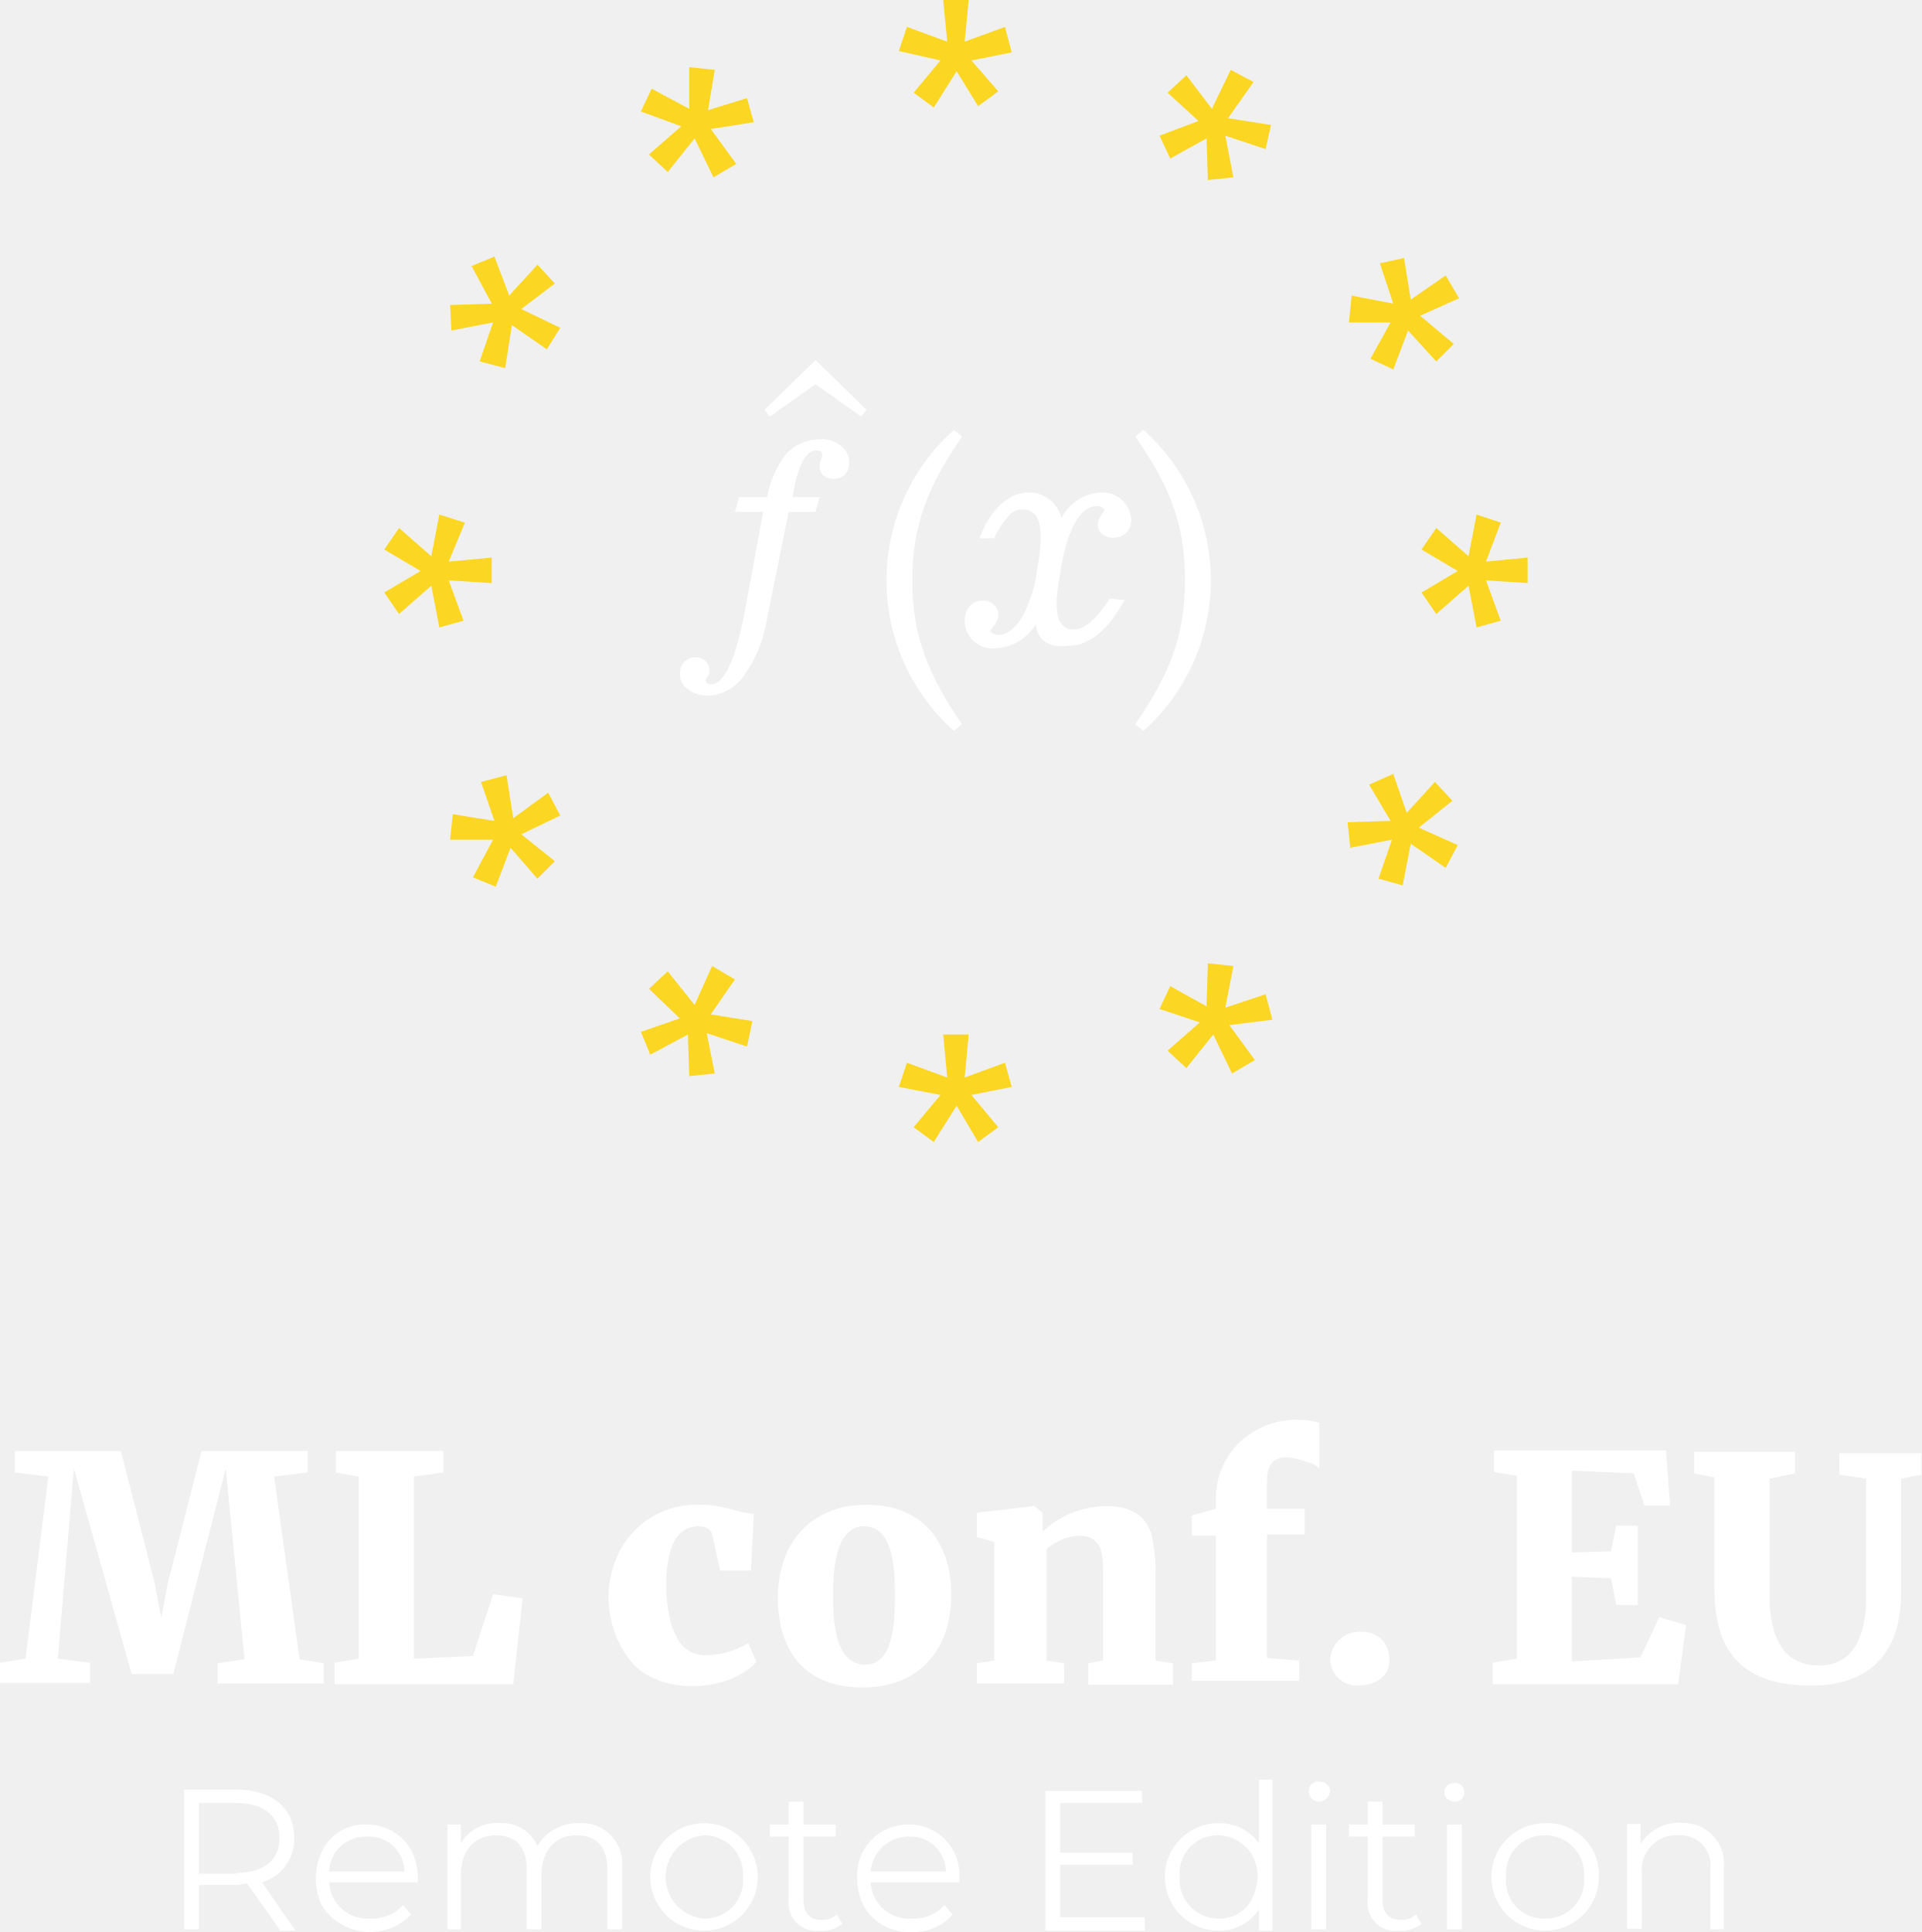
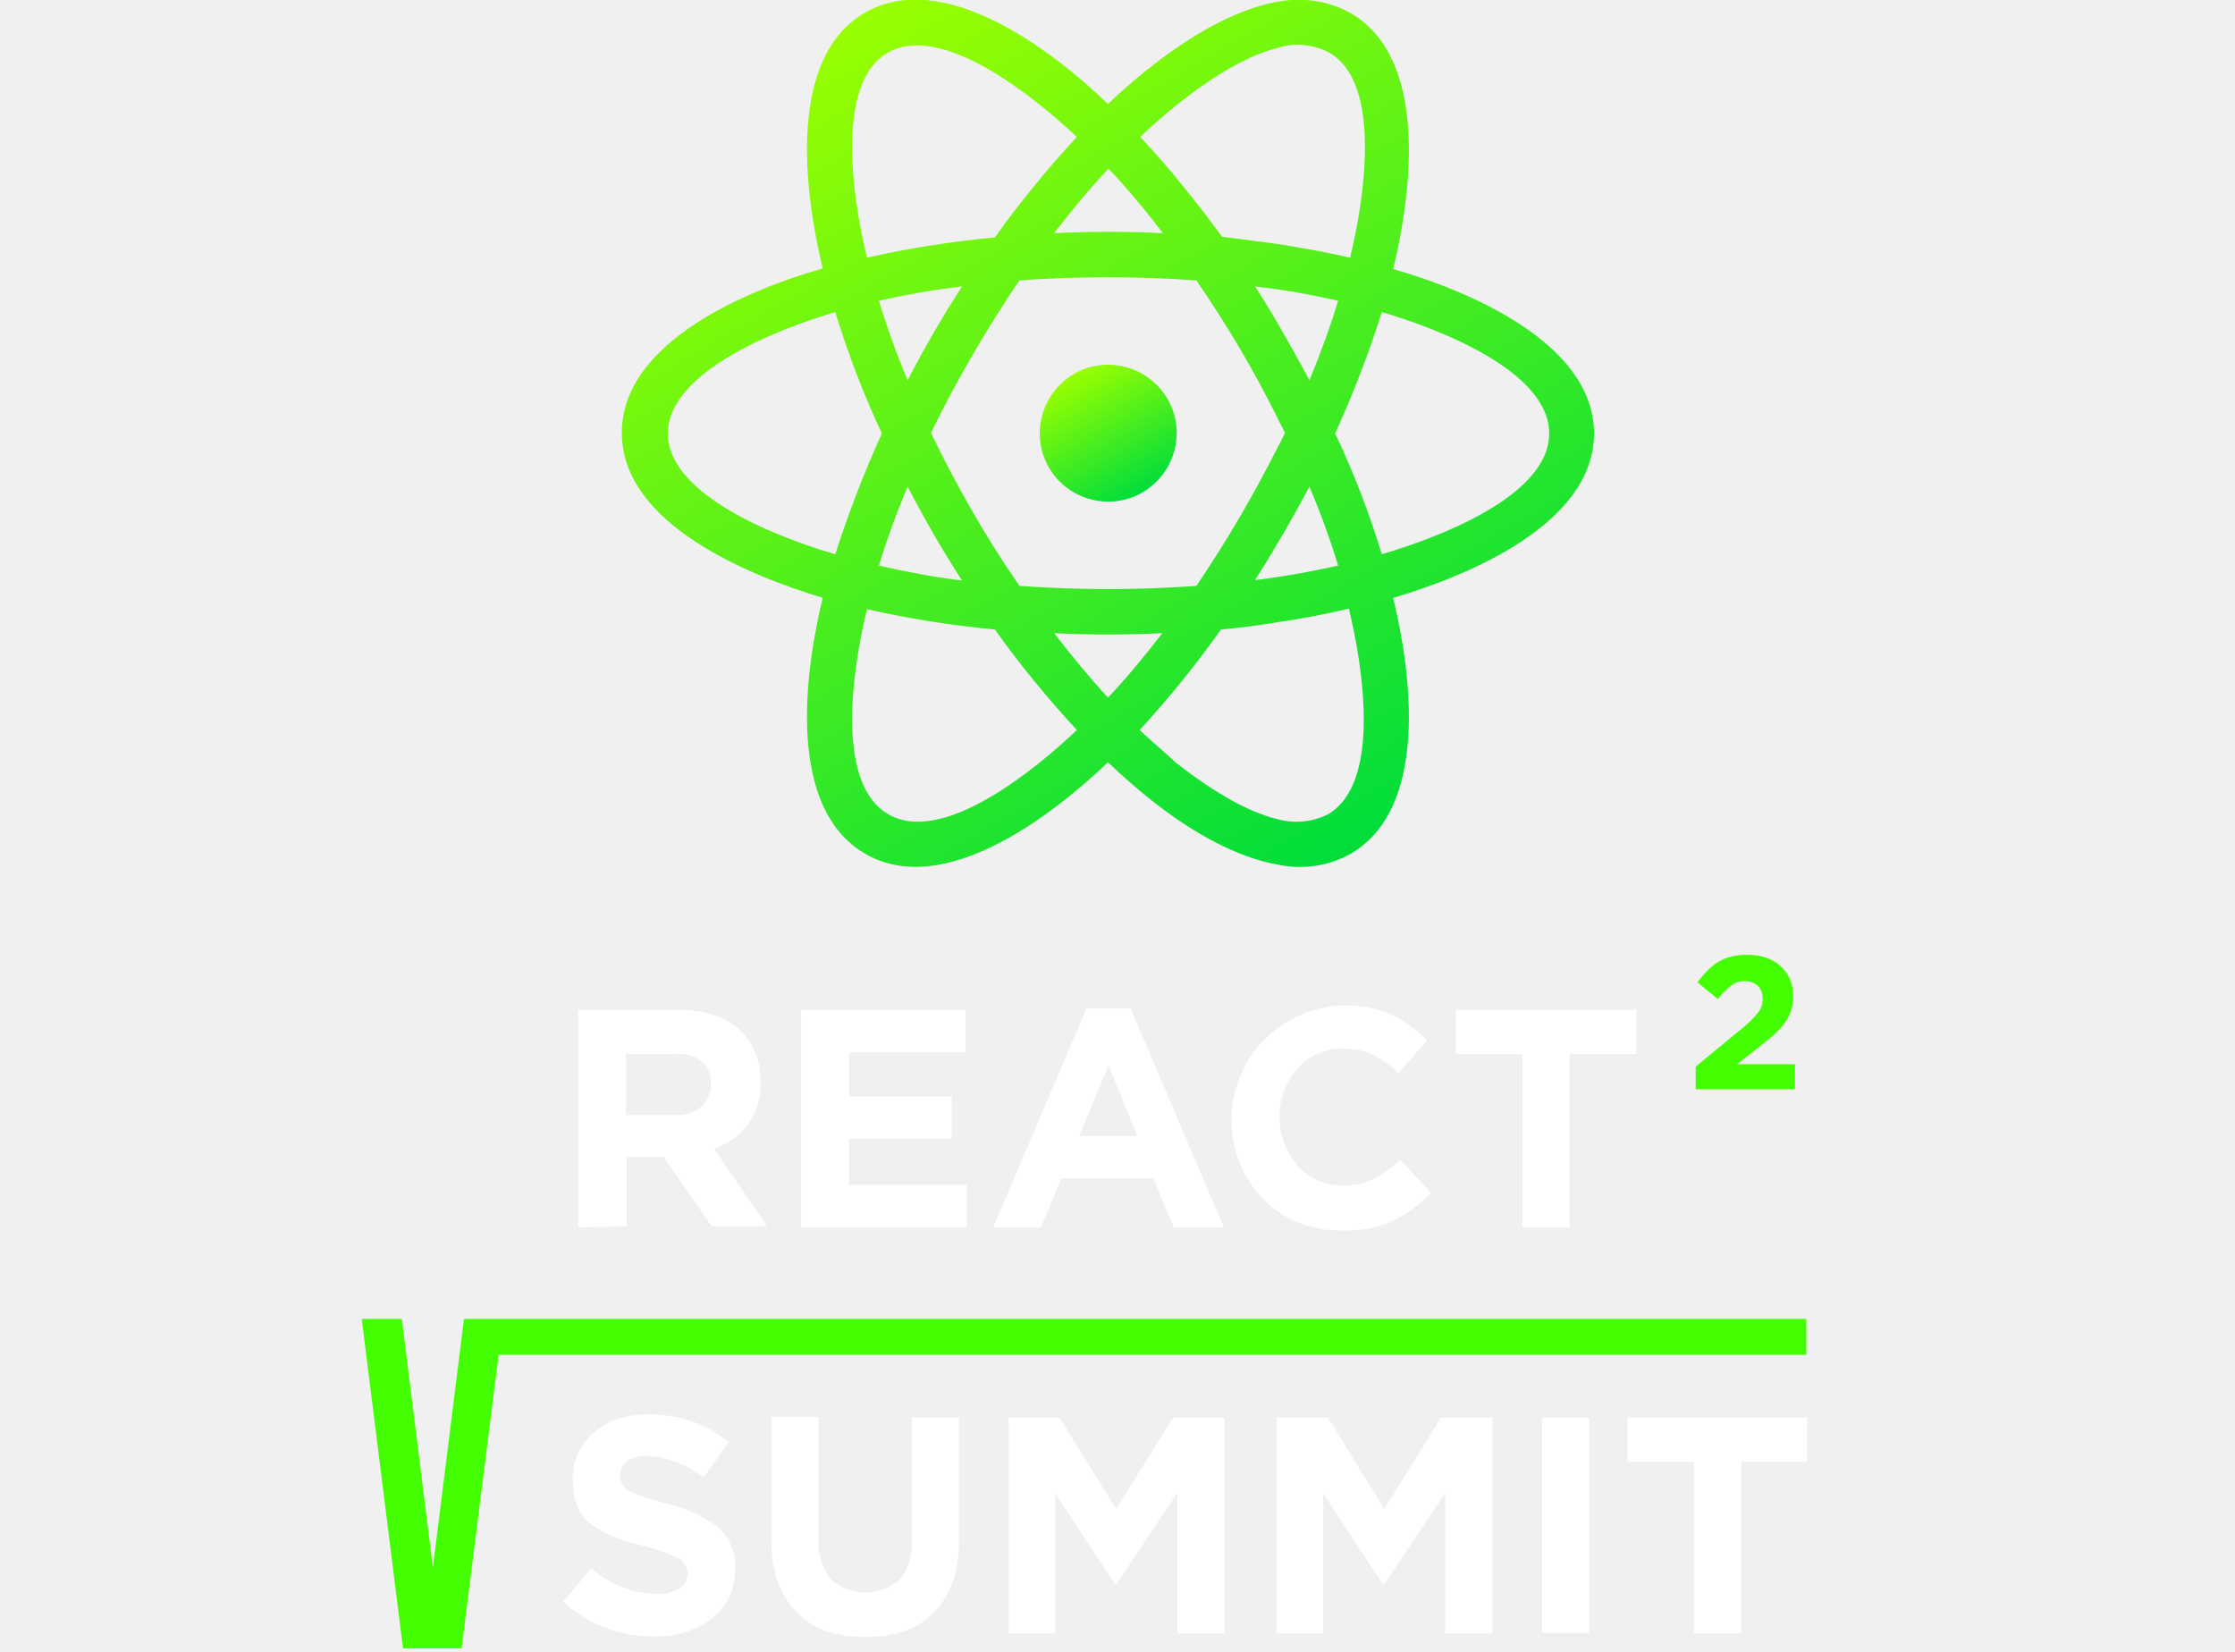
- <svg xmlns="http://www.w3.org/2000/svg" id="Layer_1" data-name="Layer 1" viewBox="0 0 143 143.8">
-   <defs>
-     <style>.cls-1{fill:#fff;}.cls-2{fill:#fbd724;}</style>
-   </defs>
-   <path class="cls-1" d="M155.7,141.74c0,4.3,1.3,7.2,3.7,10.7l-.6.5a15,15,0,0,1,0-22.4l.6.5c-2.4,3.5-3.7,6.4-3.7,10.7Z" transform="translate(-87.8 -98.54)" />
-   <path class="cls-1" d="M176,141.74c0,4.3-1.3,7.2-3.7,10.7l.6.5a15,15,0,0,0,0-22.4l-.6.5c2.5,3.6,3.7,6.4,3.7,10.7Z" transform="translate(-87.8 -98.54)" />
-   <polygon class="cls-1" points="64.1 31 64.5 30.5 60.7 26.8 56.9 30.5 57.3 31 60.7 28.6 64.1 31" />
-   <polygon class="cls-2" points="70.2 0 72.1 0 71.8 3.1 74.8 2 75.3 3.9 72.3 4.5 74.3 6.8 72.8 7.9 71.2 5.3 69.5 8 68 6.9 70 4.5 66.9 3.8 67.5 2 70.5 3.1 70.2 0" />
-   <polygon class="cls-2" points="91.6 5.2 93.3 6.1 91.4 8.8 94.6 9.3 94.2 11.1 91.2 10.1 91.8 13.2 89.9 13.4 89.8 10.3 87.1 11.8 86.3 10.1 89.2 9 86.9 6.9 88.3 5.6 90.2 8.1 91.6 5.2" />
-   <polygon class="cls-2" points="107.6 20.5 108.6 22.2 105.7 23.5 108.2 25.6 106.9 26.9 104.8 24.6 103.7 27.5 102 26.7 103.5 24 100.4 24 100.6 22 103.7 22.6 102.7 19.6 104.5 19.2 105 22.3 107.6 20.5" />
-   <polygon class="cls-2" points="113.7 41.5 113.7 43.4 110.6 43.2 111.7 46.2 109.9 46.7 109.3 43.6 106.9 45.7 105.8 44.1 108.5 42.5 105.8 40.9 106.9 39.3 109.3 41.4 109.9 38.3 111.7 38.9 110.6 41.8 113.7 41.5" />
-   <polygon class="cls-2" points="108.5 62.9 107.6 64.6 105 62.8 104.4 65.9 102.6 65.4 103.6 62.5 100.5 63.1 100.3 61.2 103.5 61.1 101.9 58.4 103.7 57.6 104.7 60.5 106.8 58.2 108.1 59.6 105.6 61.6 108.5 62.9" />
-   <polygon class="cls-2" points="93.4 78.9 91.7 79.9 90.3 77 88.3 79.5 86.9 78.2 89.3 76.1 86.3 75.1 87.1 73.4 89.8 74.9 89.9 71.7 91.8 71.9 91.2 75 94.2 74 94.7 75.9 91.5 76.3 93.4 78.9" />
-   <polygon class="cls-2" points="70.2 77 72.1 77 71.8 80.2 74.8 79.1 75.3 80.9 72.3 81.5 74.3 83.9 72.8 85 71.2 82.3 69.5 85 68 83.9 70 81.5 66.9 80.9 67.5 79.1 70.5 80.2 70.2 77" />
-   <polygon class="cls-2" points="53 71.9 54.7 72.9 52.9 75.5 56 76 55.6 77.9 52.6 76.9 53.2 79.9 51.3 80.1 51.2 77 48.4 78.5 47.7 76.8 50.6 75.8 48.3 73.6 49.7 72.3 51.7 74.8 53 71.9" />
-   <polygon class="cls-2" points="40.8 59 41.7 60.7 38.8 62.1 41.3 64.1 40 65.4 38 63.1 36.9 66 35.2 65.3 36.7 62.5 33.5 62.5 33.7 60.6 36.8 61.1 35.8 58.2 37.7 57.7 38.2 60.9 40.8 59" />
-   <polygon class="cls-2" points="36.6 41.5 36.6 43.4 33.4 43.2 34.5 46.2 32.7 46.7 32.1 43.6 29.7 45.7 28.6 44.1 31.3 42.5 28.6 40.9 29.7 39.3 32.1 41.4 32.7 38.3 34.6 38.9 33.4 41.8 36.6 41.5" />
-   <polygon class="cls-2" points="41.7 24.4 40.7 26 38.1 24.2 37.6 27.4 35.7 26.9 36.7 24 33.6 24.6 33.5 22.7 36.6 22.6 35.1 19.8 36.8 19.1 37.9 22 40 19.7 41.3 21.1 38.8 23 41.7 24.4" />
-   <polygon class="cls-2" points="54.8 12.2 53.1 13.2 51.7 10.3 49.7 12.8 48.3 11.5 50.7 9.4 47.7 8.3 48.5 6.6 51.3 8.1 51.3 5 53.2 5.2 52.7 8.2 55.6 7.3 56.1 9.1 52.9 9.6 54.8 12.2" />
-   <path class="cls-1" d="M91.4,208.44l-2.5-.3v-1.6h7.9l2.5,9.8.5,2.6.5-2.6,2.5-9.8h7.9v1.6l-2.5.3,1.9,13.6,1.8.3v1.5H104v-1.5l2-.3-1.4-14.2-3.9,15.3H97.6l-4.3-15.3L92.1,222l2.4.3v1.5H87.8v-1.5l1.9-.3Zm23.1,0-1.7-.3v-1.6h8v1.6l-2.2.3V222l4.4-.2,1.5-4.6,2.2.3-.7,6.4H112.7v-1.6l1.8-.3Zm19.5,5.4a6.44,6.44,0,0,1,5.9-3.3c1.7,0,2.5.5,4,.7l-.2,4.2h-2.3l-.6-2.7c-.1-.5-.7-.6-1.1-.6a2,2,0,0,0-1.7,1.1c-.9,1.6-.8,5.6.2,7.2a2.26,2.26,0,0,0,2.1,1.3,6.2,6.2,0,0,0,3.2-.9l.6,1.4c-2.1,2.3-7.2,2.5-9.3,0a7.59,7.59,0,0,1-.8-8.4Zm11.7,3.6c0-4.1,2.5-6.9,6.6-6.9s6.3,2.7,6.3,6.7-2.3,6.9-6.6,6.9-6.3-2.7-6.3-6.7Zm6.5,5c2.2,0,2.2-3.5,2.2-5s.1-5.3-2.3-5.3c-1.5,0-2.3,1.7-2.3,5,0,1.6,0,5.3,2.4,5.3Zm9.7-9.1-1.4-.4v-1.8l4.2-.5h.1l.6.5v1.4a7,7,0,0,1,4.7-1.9c1.6,0,2.9.5,3.4,2.1a11.52,11.52,0,0,1,.3,3v6.4l1.3.2v1.6h-6.3v-1.6l1.1-.2v-6.4c0-1.4,0-2.9-1.8-2.9a4,4,0,0,0-2.4,1v8.3l1.3.2v1.5h-6.5v-1.5l1.3-.2v-8.8Zm16.4-.5h-1.8v-1.5l1.8-.5v-1a5.71,5.71,0,0,1,3.1-4.9,6.15,6.15,0,0,1,4.6-.5v3.4a1.87,1.87,0,0,0-1-.5c-1.6-.6-2.9-.5-2.9,1.4v2.1h2.8v1.9h-2.8v9.2l2.4.2v1.5h-8v-1.3l1.8-.2ZM188.8,224a2,2,0,0,1-2-1.9,2.19,2.19,0,0,1,2.4-2.1,1.94,1.94,0,0,1,2,2c.1,1.3-1,2-2.4,2Zm12-15.6-1.8-.3v-1.6h12.8l.3,4.1h-1.9l-.8-2.4-4.6-.2v6.1l2.9-.1.4-1.9h1.6V218h-1.6l-.4-2-2.9-.1v6.3l5.1-.3,1.4-3,2,.6-.6,4.4H198.9v-1.6l1.8-.3v-13.6ZM222.6,224c-4.9,0-7.2-2.3-7.2-7.2v-8.3l-1.5-.3v-1.6h7.5v1.6l-1.9.4v8.6c0,3.5,1.2,5.3,3.7,5.3,2.9,0,3.5-2.8,3.5-5.2v-8.7l-2-.3v-1.6h6.1v1.6l-1.5.3v8.5c0,4.2-2.1,6.9-6.7,6.9Z" transform="translate(-87.8 -98.54)" />
-   <path class="cls-1" d="M108.6,242.14l-2.4-3.4c-.3,0-.5.1-.8.1h-2.8v3.3h-1.1v-10.4h3.9c2.3,0,4.3,1.1,4.3,3.6a3.33,3.33,0,0,1-2.4,3.3l2.5,3.6h-1.2Zm-3.2-4.2c1.7,0,3.2-.7,3.2-2.6s-1.5-2.6-3.2-2.6h-2.8V238h2.8Zm13.5.7h-6.6a2.85,2.85,0,0,0,3.1,2.7,3.1,3.1,0,0,0,2.4-1l.6.7a4.25,4.25,0,0,1-6.6-.6,4.65,4.65,0,0,1-.5-2.1,5,5,0,0,1,.5-2.1,3.55,3.55,0,0,1,3.3-1.9,3.74,3.74,0,0,1,3.3,1.9,4.65,4.65,0,0,1,.5,2.1Zm-3.8-3.4a2.69,2.69,0,0,0-2.8,2.6h5.6a2.63,2.63,0,0,0-2.8-2.6Zm15.8-1a3,3,0,0,1,3.2,3.3v4.6H133v-4.5c0-1.5-.7-2.5-2.3-2.5s-2.6,1.2-2.6,2.9v4.1H127v-4.5c0-1.5-.7-2.5-2.3-2.5s-2.6,1.2-2.6,2.9v4.1h-1v-7.8h1v1.4a3.07,3.07,0,0,1,2.9-1.5,2.84,2.84,0,0,1,2.8,1.7,3.45,3.45,0,0,1,3.1-1.7Zm9.3,8a4,4,0,1,1,4-4,4,4,0,0,1-4,4Zm0-.9a2.84,2.84,0,0,0,2.9-3.1,2.89,2.89,0,0,0-2.9-3.1,3.11,3.11,0,0,0,0,6.2Zm10.3.4a2.46,2.46,0,0,1-1.7.5,2.06,2.06,0,0,1-2.3-2.3v-4.7h-1.4v-.9h1.4v-1.7h1.1v1.7H150v.9h-2.4v4.7c0,.9.4,1.5,1.3,1.5a1.75,1.75,0,0,0,1.2-.4Zm8.7-3.1h-6.6a2.85,2.85,0,0,0,3.1,2.7,3.1,3.1,0,0,0,2.4-1l.6.7a3.8,3.8,0,0,1-3,1.3,3.91,3.91,0,0,1-3.6-1.9,4.65,4.65,0,0,1-.5-2.1,3.78,3.78,0,0,1,3.8-4,3.73,3.73,0,0,1,3.8,4Zm-3.8-3.4a2.82,2.82,0,0,0-2.8,2.6h5.6a2.63,2.63,0,0,0-2.8-2.6Zm17.6,6v1h-7.4v-10.4h7.2v.9h-6.1v3.7h5.4v.9h-5.4v3.9Zm9.5-10.1v11.1h-1v-1.6a3.42,3.42,0,0,1-3,1.6,4,4,0,0,1,0-8,3.56,3.56,0,0,1,3,1.5V231h1Zm-4,10.2a2.65,2.65,0,0,0,2.5-1.5,4.19,4.19,0,0,0,.4-1.6,3,3,0,0,0-2.9-3.1,2.84,2.84,0,0,0-2.9,3.1,2.89,2.89,0,0,0,2.9,3.1Zm6.9-7h1.1v7.8h-1.1Zm.6-1.7a.79.79,0,0,1-.8-.8.71.71,0,0,1,.8-.7.77.77,0,0,1,.8.7.86.86,0,0,1-.8.8Zm7.6,9.1a2.46,2.46,0,0,1-1.7.5,2.06,2.06,0,0,1-2.3-2.3v-4.7h-1.4v-.9h1.4v-1.7h1.1v1.7h2.4v.9h-2.4v4.7c0,.9.4,1.5,1.4,1.5a1.5,1.5,0,0,0,1.1-.4Zm1.9-7.4h1.1v7.8h-1.1Zm.6-1.7a1.42,1.42,0,0,1-.6-.2.73.73,0,0,1,0-1,1.07,1.07,0,0,1,.6-.2.7.7,0,1,1,0,1.4Zm6.7,9.6a4,4,0,0,1,0-8,3.83,3.83,0,0,1,4,4,4,4,0,0,1-4,4Zm0-.9a2.84,2.84,0,0,0,2.9-3.1,2.89,2.89,0,0,0-2.9-3.1,2.84,2.84,0,0,0-2.9,3.1,2.79,2.79,0,0,0,2.9,3.1Zm10.1-7.1a3,3,0,0,1,3.2,3.3v4.6h-1v-4.5a2.24,2.24,0,0,0-2.4-2.5A2.58,2.58,0,0,0,210,238v4.1h-1.1v-7.8h1v1.5a3.42,3.42,0,0,1,3-1.6Z" transform="translate(-87.8 -98.54)" />
-   <path class="cls-1" d="M144.6,136.64h-2.1l.3-1.1h2.1a7.34,7.34,0,0,1,1.4-3.2,3.41,3.41,0,0,1,2.5-1.1,2.2,2.2,0,0,1,1.6.5,1.49,1.49,0,0,1,.6,1.3c0,1.5-2.2,1.5-2.2.2a2,2,0,0,1,.2-.7s0-.4-.1-.4c-1.5-.6-2,2.7-2.1,3.4h2l-.3,1.1h-2l-1.6,7.9a10.18,10.18,0,0,1-1.8,4.4c-.9,1.2-2.8,1.9-4.1.9a1.38,1.38,0,0,1-.6-1.1c0-1.7,2.2-1.6,2.2-.3a1.1,1.1,0,0,1-.3.7s.1.3.2.3c1.6.5,2.5-4.2,2.7-5.2Z" transform="translate(-87.8 -98.54)" />
-   <path class="cls-1" d="M164.9,145a3.72,3.72,0,0,1-3,1.8,2.08,2.08,0,0,1-2.3-2c0-2.1,2.5-1.9,2.5-.5,0,.6-.6,1.1-.6,1.2s.4.3.6.3c1.2,0,2-1.6,2.3-2.5a8.34,8.34,0,0,0,.6-2.5c.2-.9.5-3-.1-3.9a1.34,1.34,0,0,0-2,0,7.1,7.1,0,0,0-1.1,1.7h-1.1c.6-1.6,1.8-3.4,3.7-3.4a2.46,2.46,0,0,1,2.4,1.9,3.51,3.51,0,0,1,2.9-1.9,2.15,2.15,0,0,1,2.3,2c0,1.8-2.5,1.7-2.5.4,0-.5.5-1,.5-1.1s-.3-.3-.5-.3c-1.9,0-2.6,3.6-2.8,5.1-.2,1.1-.8,4.1,1,4.1,1.1,0,2.1-1.4,2.7-2.3l1.1.1c-.9,1.6-2.2,3.4-4.2,3.4-1.4.2-2.3-.4-2.4-1.6Z" transform="translate(-87.8 -98.54)" />
+ <svg xmlns="http://www.w3.org/2000/svg" version="1.1" id="Layer_1" x="0px" y="0px" width="373.8px" height="276.2px" viewBox="0 0 373.8 276.2" style="enable-background:new 0 0 373.8 276.2;" xml:space="preserve">
+   <style type="text/css">
+ 	.st0{fill-rule:evenodd;clip-rule:evenodd;fill:url(#SVGID_1_);}
+ 	.st1{fill-rule:evenodd;clip-rule:evenodd;fill:url(#SVGID_2_);}
+ 	.st2{fill:#FFFFFF;}
+ 	.st3{fill-rule:evenodd;clip-rule:evenodd;fill:#43FF01;}
+ 	.st4{fill:#43FF01;}
+ </style>
+   <linearGradient id="SVGID_1_" gradientUnits="userSpaceOnUse" x1="568.714" y1="3068.989" x2="649.941" y2="3209.674" gradientTransform="matrix(1 0 0 1 -424.03 -3066.88)">
+     <stop offset="0" style="stop-color:#99FF00" />
+     <stop offset="1" style="stop-color:#00DD3B" />
+   </linearGradient>
+   <path class="st0" d="M145,43.1c-2.2-9-5.6-29.1,3.5-34.3l0,0c9.1-5.2,24.8,7.7,31.6,14.1c-4.9,5.3-9.5,10.9-13.7,16.8  C159.2,40.4,152,41.5,145,43.1L145,43.1L145,43.1z M176.3,39c3-3.9,6-7.5,9.1-10.8c3.2,3.4,6.2,7,9.1,10.8  C188.4,38.7,182.3,38.7,176.3,39z M170.5,46.9c9.8-0.7,19.7-0.7,29.6,0c5,7.3,9.6,15,13.5,22.9c0.4,0.9,0.9,1.7,1.3,2.6  c-0.4,0.9-0.8,1.7-1.3,2.6c-4,7.9-8.5,15.6-13.5,23c-9.8,0.7-19.7,0.7-29.6,0c-5.6-8.1-10.5-16.7-14.8-25.6  C160,63.6,165,55,170.5,46.9L170.5,46.9z M213.7,90.8c1.9-3.1,3.6-6.3,5.3-9.4c1.9,4.5,3.5,8.9,4.8,13.2c-3.2,0.7-6.6,1.4-10.1,1.9  c-1.3,0.2-2.5,0.4-3.8,0.5C211.2,95,212.5,92.9,213.7,90.8L213.7,90.8z M147,50.3c4.4-1,9-1.8,13.9-2.4c-3.3,5.1-6.3,10.3-9.1,15.7  C149.9,59.1,148.3,54.6,147,50.3L147,50.3L147,50.3z M190.6,122.1c4.9-5.3,9.4-10.9,13.6-16.8c3.2-0.3,6.3-0.7,9.3-1.2  c4.2-0.6,8.3-1.4,12.1-2.3c2.2,9.1,5.6,29.1-3.5,34.4l0,0c-2.6,1.3-5.6,1.6-8.5,0.8c-4.9-1.2-10.6-4.5-16.9-9.4  C194.8,125.8,192.7,124.1,190.6,122.1L190.6,122.1z M151.8,81.4c2.8,5.4,5.8,10.6,9.1,15.7c-4.9-0.6-9.5-1.5-13.9-2.5  C148.3,90.3,149.9,85.9,151.8,81.4z M145,101.9c7.1,1.6,14.2,2.7,21.4,3.4c4.2,5.9,8.8,11.5,13.7,16.8c-6.7,6.4-22.4,19.4-31.5,14.1  l0,0C139.4,131,142.8,110.9,145,101.9L145,101.9L145,101.9z M111.7,72.5c0-10.5,19.1-17.7,28-20.3c2.1,6.9,4.7,13.7,7.8,20.3  c-3,6.6-5.6,13.3-7.8,20.2C130.7,90.1,111.7,83,111.7,72.5z M137.6,100c-3.1,12.7-6,35.2,7.1,42.8l0,0c13.1,7.6,31.2-6.3,40.6-15.3  c2.3,2.2,4.5,4.1,6.7,5.9c7.6,6.1,15,10,21.6,11.2c4.2,0.9,8.6,0.3,12.3-1.8l0,0c13.1-7.6,10.2-30.1,7.1-42.8  c12.6-3.7,33.6-12.4,33.6-27.5S245.6,48.6,233,45c3.1-12.7,6-35.2-7.1-42.8l0,0c-3.7-2.1-8.1-2.7-12.3-1.9  C203.1,2.2,192,11,185.3,17.4c-9.4-9.1-27.5-22.8-40.6-15.3l0,0c-13.1,7.5-10.2,30.1-7.1,42.8C125,48.5,104,57.2,104,72.4  S125.1,96.2,137.6,100L137.6,100z M213.7,54.1c-1.2-2.1-2.5-4.2-3.8-6.2c1.3,0.2,2.6,0.3,3.8,0.5c3.5,0.5,6.9,1.2,10.1,1.9  c-1.3,4.3-2.9,8.7-4.8,13.3C217.3,60.4,215.5,57.2,213.7,54.1L213.7,54.1z M190.7,22.9c4.9-4.7,14.6-12.8,23-14.9  c2.8-0.9,5.9-0.6,8.6,0.8l0,0c9.1,5.2,5.7,25.3,3.5,34.3c-3.8-0.9-7.9-1.6-12.1-2.3c-3-0.4-6.1-0.8-9.3-1.2  C200.1,33.8,195.6,28.1,190.7,22.9L190.7,22.9z M231.1,92.7c-2.1-6.9-4.7-13.7-7.8-20.2c3-6.6,5.6-13.3,7.8-20.3  c8.9,2.6,28,9.7,28,20.3S240,90.1,231.1,92.7z M176.3,105.9c6,0.3,12.1,0.3,18.1,0c-3,3.9-6,7.5-9.1,10.8  C182.3,113.4,179.3,109.8,176.3,105.9z" />
+   <linearGradient id="SVGID_2_" gradientUnits="userSpaceOnUse" x1="603.645" y1="3129.419" x2="615.098" y2="3149.25" gradientTransform="matrix(1 0 0 1 -424.03 -3066.88)">
+     <stop offset="0" style="stop-color:#99FF00" />
+     <stop offset="1" style="stop-color:#00DD3B" />
+   </linearGradient>
+   <path class="st1" d="M185.4,83.9c6.3,0,11.4-5.2,11.4-11.5S191.6,61,185.3,61s-11.4,5.2-11.4,11.5S179,83.9,185.4,83.9z" />
+   <g>
+     <path class="st2" d="M96.7,205.3v-36.4h16.6c4.6,0,8.2,1.2,10.7,3.6c2.2,2.3,3.3,5.3,3.2,8.4c0.3,5.1-2.9,9.7-7.8,11.2l8.9,13H119   l-8-11.6h-6.2v11.6L96.7,205.3z M104.7,186.5h8.1c1.6,0.1,3.3-0.4,4.5-1.4c1.1-1,1.6-2.4,1.6-3.8c0.1-1.5-0.5-3-1.6-3.8   c-1.3-1-3-1.4-4.6-1.2h-8C104.7,176.1,104.7,186.5,104.7,186.5z" />
+     <polygon class="st2" points="134,205.3 134,168.9 161.5,168.9 161.5,176 142,176 142,183.4 159.2,183.4 159.2,190.5 142,190.5    142,198.2 161.7,198.2 161.7,205.3  " />
+     <path class="st2" d="M166.1,205.3l15.6-36.6h7.4l15.6,36.6h-8.4l-3.4-8.2h-15.4l-3.4,8.2L166.1,205.3L166.1,205.3z M180.5,190h9.7   l-4.8-11.8L180.5,190z" />
+     <path class="st2" d="M224.3,205.8c-5,0.1-9.8-1.8-13.3-5.5c-7.2-7.8-6.6-20,1.2-27.1c5.6-5.1,13.5-6.4,20.4-3.6   c2.3,1.2,4.3,2.6,6.1,4.4l-4.8,5.5c-1.2-1.2-2.8-2.3-4.3-3.1c-1.5-0.7-3.3-1-5-1c-2.9-0.1-5.7,1.2-7.6,3.3c-4,4.7-4,11.6,0,16.2   c1.9,2.2,4.7,3.4,7.6,3.4c1.7,0,3.5-0.3,5.1-1.1c1.6-0.9,3.2-1.9,4.5-3.2l5.1,5.5c-1.8,2-4,3.6-6.4,4.7   C230.2,205.5,227.2,205.9,224.3,205.8L224.3,205.8z" />
+     <polygon class="st2" points="254.6,205.3 254.6,176.3 243.5,176.3 243.5,168.9 273.7,168.9 273.7,176.3 262.5,176.3 262.5,205.3     " />
+     <path class="st2" d="M109.5,273.7c-5.7,0.1-11.1-2-15.3-5.8l4.7-5.6c2.9,2.6,6.8,4.2,10.8,4.3c1.3,0.1,2.6-0.2,3.9-0.9   c0.9-0.6,1.4-1.5,1.4-2.5s-0.6-2-1.4-2.5c-1.9-0.9-3.8-1.6-5.8-2.1c-1.7-0.4-3.4-0.9-5-1.5c-1.3-0.5-2.5-1.1-3.7-2   c-1.1-0.8-2.1-1.9-2.5-3.1c-0.6-1.4-0.8-2.9-0.8-4.5c-0.1-3,1.2-5.9,3.5-7.9c2.5-2.1,5.8-3.1,9.2-3c4.9-0.1,9.6,1.5,13.4,4.6   l-4.2,5.9c-2.7-2.1-5.9-3.3-9.3-3.6c-1.2-0.1-2.5,0.3-3.5,0.9c-0.8,0.6-1.2,1.4-1.2,2.4c0,1.1,0.6,2.1,1.5,2.6   c2,0.9,4.2,1.6,6.3,2.1c3.2,0.7,6.1,2.1,8.7,4c1.9,1.8,2.9,4.3,2.7,6.9c0.2,3.2-1.2,6.2-3.7,8.2C116.4,272.8,113,273.8,109.5,273.7   L109.5,273.7z" />
+     <path class="st2" d="M144.7,273.8c-4.9,0-8.8-1.3-11.5-4.2c-2.7-2.7-4.2-6.7-4.2-11.9v-20.7h7.9v20.5c-0.2,2.4,0.6,4.7,2,6.6   c3.2,3,8.3,3,11.6,0.1c1.4-1.8,2.2-4.1,2-6.4v-20.7h7.9v20.4c0,5.4-1.4,9.3-4.2,12.2C153.6,272.4,149.7,273.8,144.7,273.8   L144.7,273.8z" />
+     <polygon class="st2" points="168.7,273.2 168.7,237.1 177.2,237.1 186.7,252.4 196.2,237.1 204.8,237.1 204.8,273.2 196.9,273.2    196.9,249.7 186.7,265 186.5,265 176.5,249.8 176.5,273.2  " />
+     <polygon class="st2" points="213.5,273.2 213.5,237.1 222.1,237.1 231.5,252.4 241,237.1 249.6,237.1 249.6,273.2 241.7,273.2    241.7,249.7 231.5,265 231.3,265 221.3,249.8 221.3,273.2  " />
+     <rect x="257.9" y="237.1" class="st2" width="7.9" height="36" />
+     <polygon class="st2" points="283.3,273.2 283.3,244.5 272.2,244.5 272.2,237.1 302.2,237.1 302.2,244.5 291.2,244.5 291.2,273.2     " />
+     <path class="st3" d="M77.6,220.6l-5.2,41.6l-5.2-41.6h-6.7l6.9,55.1h9.8l6.2-49.1h218.7v-6H77.6z" />
+     <path class="st4" d="M283.6,182.3v-3.9l7.4-6.1c1.5-1.2,2.5-2.2,3-2.9c0.6-0.7,0.8-1.5,0.8-2.4c0-0.9-0.3-1.6-0.8-2.1   c-0.6-0.5-1.3-0.8-2.2-0.8c-0.8,0-1.6,0.2-2.2,0.7c-0.7,0.5-1.4,1.2-2.3,2.3l-3.4-2.8c1.2-1.6,2.4-2.8,3.6-3.5   c1.2-0.7,2.8-1.1,4.7-1.1c2.3,0,4.2,0.6,5.6,1.9c1.4,1.3,2.1,2.9,2.1,5c0,1.2-0.2,2.3-0.7,3.3c-0.5,1-1.1,1.8-1.8,2.5   s-1.9,1.7-3.3,2.8l-3.6,2.8h9.7v4.2H283.6z" />
+   </g>
</svg>
